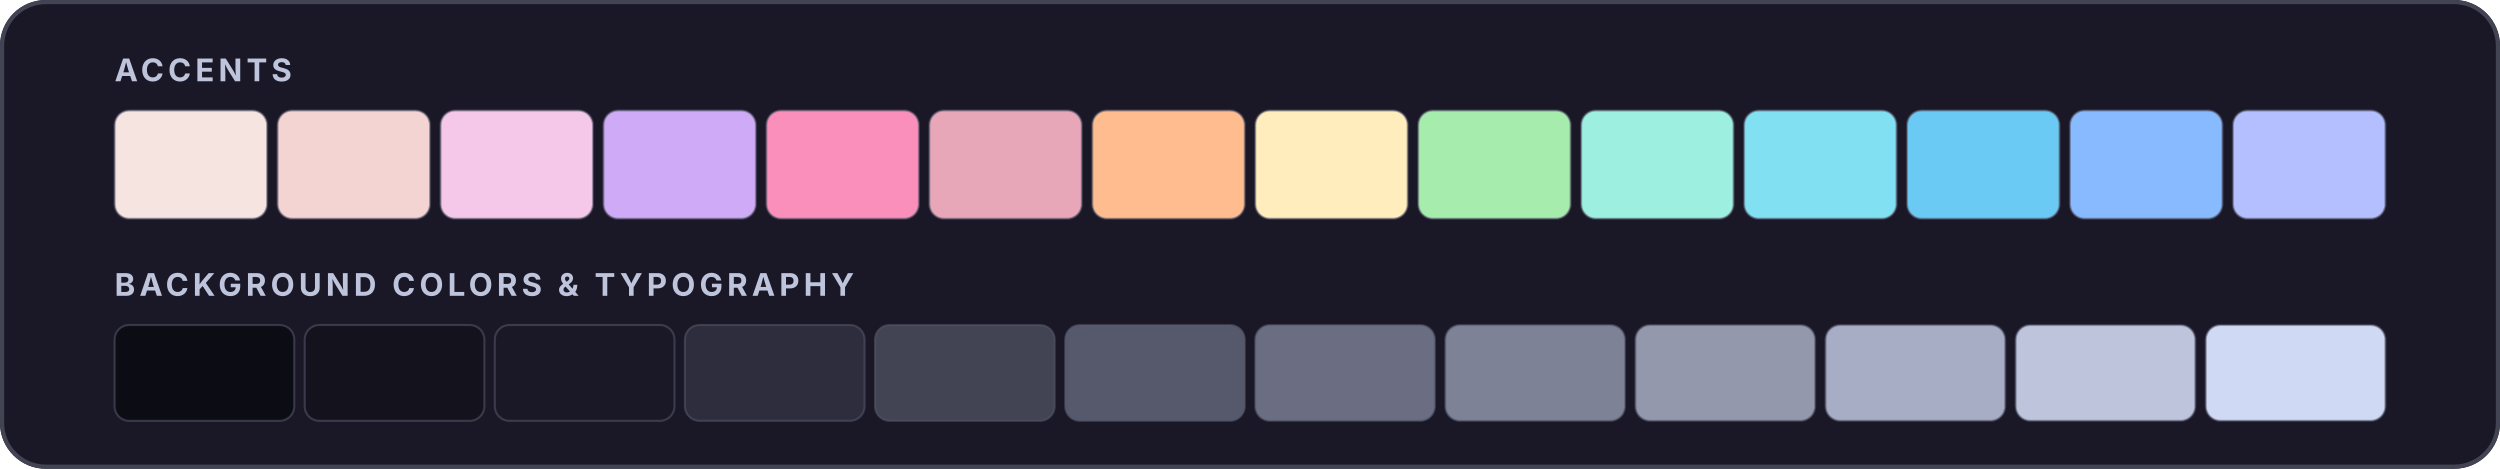
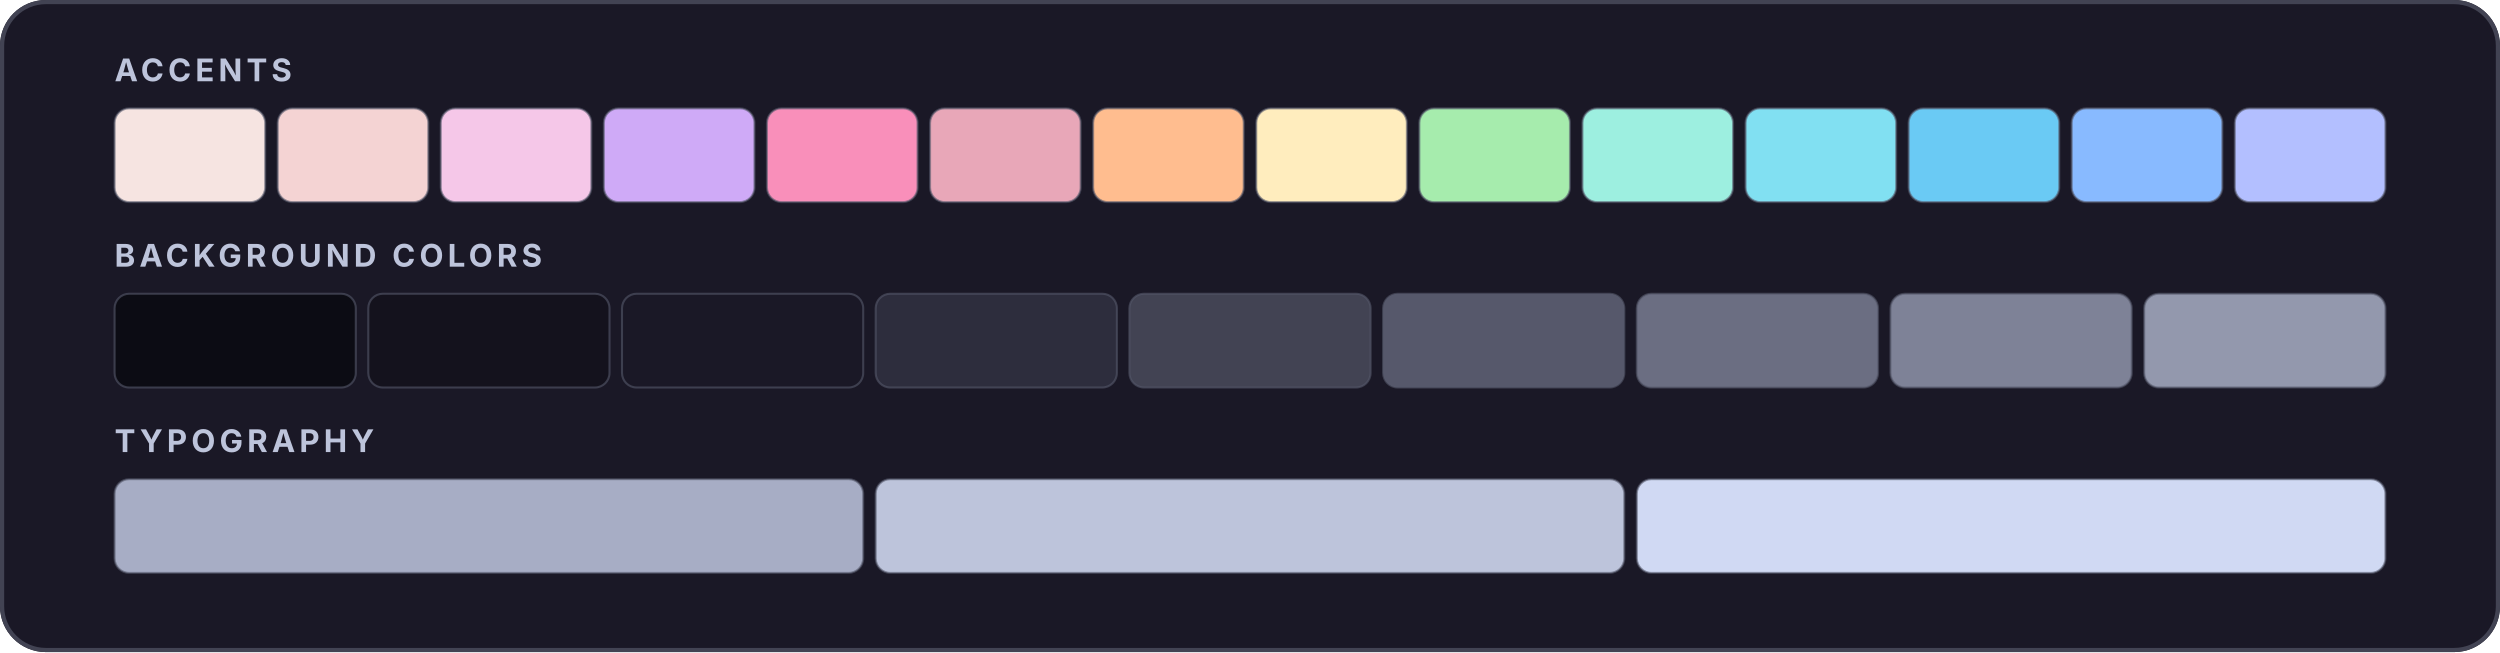
- <svg xmlns="http://www.w3.org/2000/svg" width="1200" height="225" viewBox="0 0 1200 225" role="img" aria-labelledby="title desc">
-   <rect width="1200" height="225" rx="22" fill="#1a1826" />
-   <rect x="1" y="1" width="1198" height="223" rx="21" fill="none" stroke="#424353" stroke-width="2" />
+ <svg xmlns="http://www.w3.org/2000/svg" width="1200" height="313" viewBox="0 0 1200 313" role="img" aria-labelledby="title desc">
+   <rect width="1200" height="313" rx="22" fill="#1a1826" />
+   <rect x="1" y="1" width="1198" height="311" rx="21" fill="none" stroke="#424353" stroke-width="2" />
  <text x="55" y="39" fill="#bdc4db" font-size="15" font-weight="700" letter-spacing="2" font-family="Inter, Segoe UI, Arial, sans-serif">ACCENTS</text>
-   <rect x="55.00" y="53" width="73.21" height="52" rx="7" fill="#f6e4e1" stroke="#56586b" stroke-opacity="0.55" stroke-width="1" />
-   <rect x="133.21" y="53" width="73.21" height="52" rx="7" fill="#f4d3d3" stroke="#56586b" stroke-opacity="0.55" stroke-width="1" />
-   <rect x="211.43" y="53" width="73.21" height="52" rx="7" fill="#f5c7e8" stroke="#56586b" stroke-opacity="0.55" stroke-width="1" />
-   <rect x="289.64" y="53" width="73.21" height="52" rx="7" fill="#cfaaf7" stroke="#56586b" stroke-opacity="0.55" stroke-width="1" />
-   <rect x="367.86" y="53" width="73.21" height="52" rx="7" fill="#f98fba" stroke="#56586b" stroke-opacity="0.55" stroke-width="1" />
-   <rect x="446.07" y="53" width="73.21" height="52" rx="7" fill="#e8a7b8" stroke="#56586b" stroke-opacity="0.55" stroke-width="1" />
-   <rect x="524.29" y="53" width="73.21" height="52" rx="7" fill="#ffbd8f" stroke="#56586b" stroke-opacity="0.55" stroke-width="1" />
-   <rect x="602.50" y="53" width="73.21" height="52" rx="7" fill="#ffedbe" stroke="#56586b" stroke-opacity="0.55" stroke-width="1" />
-   <rect x="680.71" y="53" width="73.21" height="52" rx="7" fill="#a6ecad" stroke="#56586b" stroke-opacity="0.55" stroke-width="1" />
-   <rect x="758.93" y="53" width="73.21" height="52" rx="7" fill="#9defe0" stroke="#56586b" stroke-opacity="0.55" stroke-width="1" />
-   <rect x="837.14" y="53" width="73.21" height="52" rx="7" fill="#81e0f2" stroke="#56586b" stroke-opacity="0.55" stroke-width="1" />
-   <rect x="915.36" y="53" width="73.21" height="52" rx="7" fill="#6acaf4" stroke="#56586b" stroke-opacity="0.55" stroke-width="1" />
-   <rect x="993.57" y="53" width="73.21" height="52" rx="7" fill="#88baff" stroke="#56586b" stroke-opacity="0.55" stroke-width="1" />
-   <rect x="1071.79" y="53" width="73.21" height="52" rx="7" fill="#b3bfff" stroke="#56586b" stroke-opacity="0.55" stroke-width="1" />
-   <text x="55" y="142" fill="#bdc4db" font-size="15" font-weight="700" letter-spacing="2" font-family="Inter, Segoe UI, Arial, sans-serif">BACKGROUND COLORS &amp; TYPOGRAPHY</text>
-   <rect x="55.00" y="156" width="86.25" height="46" rx="7" fill="#0c0c14" stroke="#56586b" stroke-opacity="0.55" stroke-width="1" />
-   <rect x="146.25" y="156" width="86.25" height="46" rx="7" fill="#14121d" stroke="#56586b" stroke-opacity="0.55" stroke-width="1" />
-   <rect x="237.50" y="156" width="86.25" height="46" rx="7" fill="#1a1826" stroke="#56586b" stroke-opacity="0.55" stroke-width="1" />
-   <rect x="328.75" y="156" width="86.25" height="46" rx="7" fill="#2d2d3d" stroke="#56586b" stroke-opacity="0.55" stroke-width="1" />
-   <rect x="420.00" y="156" width="86.25" height="46" rx="7" fill="#424353" stroke="#56586b" stroke-opacity="0.55" stroke-width="1" />
-   <rect x="511.25" y="156" width="86.25" height="46" rx="7" fill="#56586b" stroke="#56586b" stroke-opacity="0.55" stroke-width="1" />
-   <rect x="602.50" y="156" width="86.25" height="46" rx="7" fill="#6b6e82" stroke="#56586b" stroke-opacity="0.55" stroke-width="1" />
-   <rect x="693.75" y="156" width="86.25" height="46" rx="7" fill="#7e8297" stroke="#56586b" stroke-opacity="0.55" stroke-width="1" />
-   <rect x="785.00" y="156" width="86.25" height="46" rx="7" fill="#9398ad" stroke="#56586b" stroke-opacity="0.55" stroke-width="1" />
-   <rect x="876.25" y="156" width="86.25" height="46" rx="7" fill="#a7adc5" stroke="#56586b" stroke-opacity="0.55" stroke-width="1" />
-   <rect x="967.50" y="156" width="86.25" height="46" rx="7" fill="#bdc4db" stroke="#56586b" stroke-opacity="0.55" stroke-width="1" />
-   <rect x="1058.75" y="156" width="86.25" height="46" rx="7" fill="#d0d9f3" stroke="#56586b" stroke-opacity="0.55" stroke-width="1" />
+   <rect x="55.00" y="52" width="72.29" height="45" rx="7" fill="#f6e4e1" stroke="#56586b" stroke-opacity="0.6" />
+   <rect x="133.29" y="52" width="72.29" height="45" rx="7" fill="#f4d3d3" stroke="#56586b" stroke-opacity="0.6" />
+   <rect x="211.57" y="52" width="72.29" height="45" rx="7" fill="#f5c7e8" stroke="#56586b" stroke-opacity="0.6" />
+   <rect x="289.86" y="52" width="72.29" height="45" rx="7" fill="#cfaaf7" stroke="#56586b" stroke-opacity="0.6" />
+   <rect x="368.14" y="52" width="72.29" height="45" rx="7" fill="#f98fba" stroke="#56586b" stroke-opacity="0.6" />
+   <rect x="446.43" y="52" width="72.29" height="45" rx="7" fill="#e8a7b8" stroke="#56586b" stroke-opacity="0.6" />
+   <rect x="524.71" y="52" width="72.29" height="45" rx="7" fill="#ffbd8f" stroke="#56586b" stroke-opacity="0.6" />
+   <rect x="603.00" y="52" width="72.29" height="45" rx="7" fill="#ffedbe" stroke="#56586b" stroke-opacity="0.6" />
+   <rect x="681.29" y="52" width="72.29" height="45" rx="7" fill="#a6ecad" stroke="#56586b" stroke-opacity="0.6" />
+   <rect x="759.57" y="52" width="72.29" height="45" rx="7" fill="#9defe0" stroke="#56586b" stroke-opacity="0.6" />
+   <rect x="837.86" y="52" width="72.29" height="45" rx="7" fill="#81e0f2" stroke="#56586b" stroke-opacity="0.6" />
+   <rect x="916.14" y="52" width="72.29" height="45" rx="7" fill="#6acaf4" stroke="#56586b" stroke-opacity="0.6" />
+   <rect x="994.43" y="52" width="72.29" height="45" rx="7" fill="#88baff" stroke="#56586b" stroke-opacity="0.6" />
+   <rect x="1072.71" y="52" width="72.29" height="45" rx="7" fill="#b3bfff" stroke="#56586b" stroke-opacity="0.6" />
+   <text x="55" y="128" fill="#bdc4db" font-size="15" font-weight="700" letter-spacing="2" font-family="Inter, Segoe UI, Arial, sans-serif">BACKGROUND COLORS</text>
+   <rect x="55.00" y="141" width="115.78" height="45" rx="7" fill="#0c0c14" stroke="#56586b" stroke-opacity="0.6" />
+   <rect x="176.78" y="141" width="115.78" height="45" rx="7" fill="#14121d" stroke="#56586b" stroke-opacity="0.6" />
+   <rect x="298.56" y="141" width="115.78" height="45" rx="7" fill="#1a1826" stroke="#56586b" stroke-opacity="0.6" />
+   <rect x="420.33" y="141" width="115.78" height="45" rx="7" fill="#2d2d3d" stroke="#56586b" stroke-opacity="0.6" />
+   <rect x="542.11" y="141" width="115.78" height="45" rx="7" fill="#424353" stroke="#56586b" stroke-opacity="0.6" />
+   <rect x="663.89" y="141" width="115.78" height="45" rx="7" fill="#56586b" stroke="#56586b" stroke-opacity="0.6" />
+   <rect x="785.67" y="141" width="115.78" height="45" rx="7" fill="#6b6e82" stroke="#56586b" stroke-opacity="0.6" />
+   <rect x="907.44" y="141" width="115.78" height="45" rx="7" fill="#7e8297" stroke="#56586b" stroke-opacity="0.6" />
+   <rect x="1029.22" y="141" width="115.78" height="45" rx="7" fill="#9398ad" stroke="#56586b" stroke-opacity="0.6" />
+   <text x="55" y="217" fill="#bdc4db" font-size="15" font-weight="700" letter-spacing="2" font-family="Inter, Segoe UI, Arial, sans-serif">TYPOGRAPHY</text>
+   <rect x="55.00" y="230" width="359.33" height="45" rx="7" fill="#a7adc5" stroke="#56586b" stroke-opacity="0.6" />
+   <rect x="420.33" y="230" width="359.33" height="45" rx="7" fill="#bdc4db" stroke="#56586b" stroke-opacity="0.6" />
+   <rect x="785.67" y="230" width="359.33" height="45" rx="7" fill="#d0d9f3" stroke="#56586b" stroke-opacity="0.6" />
</svg>
